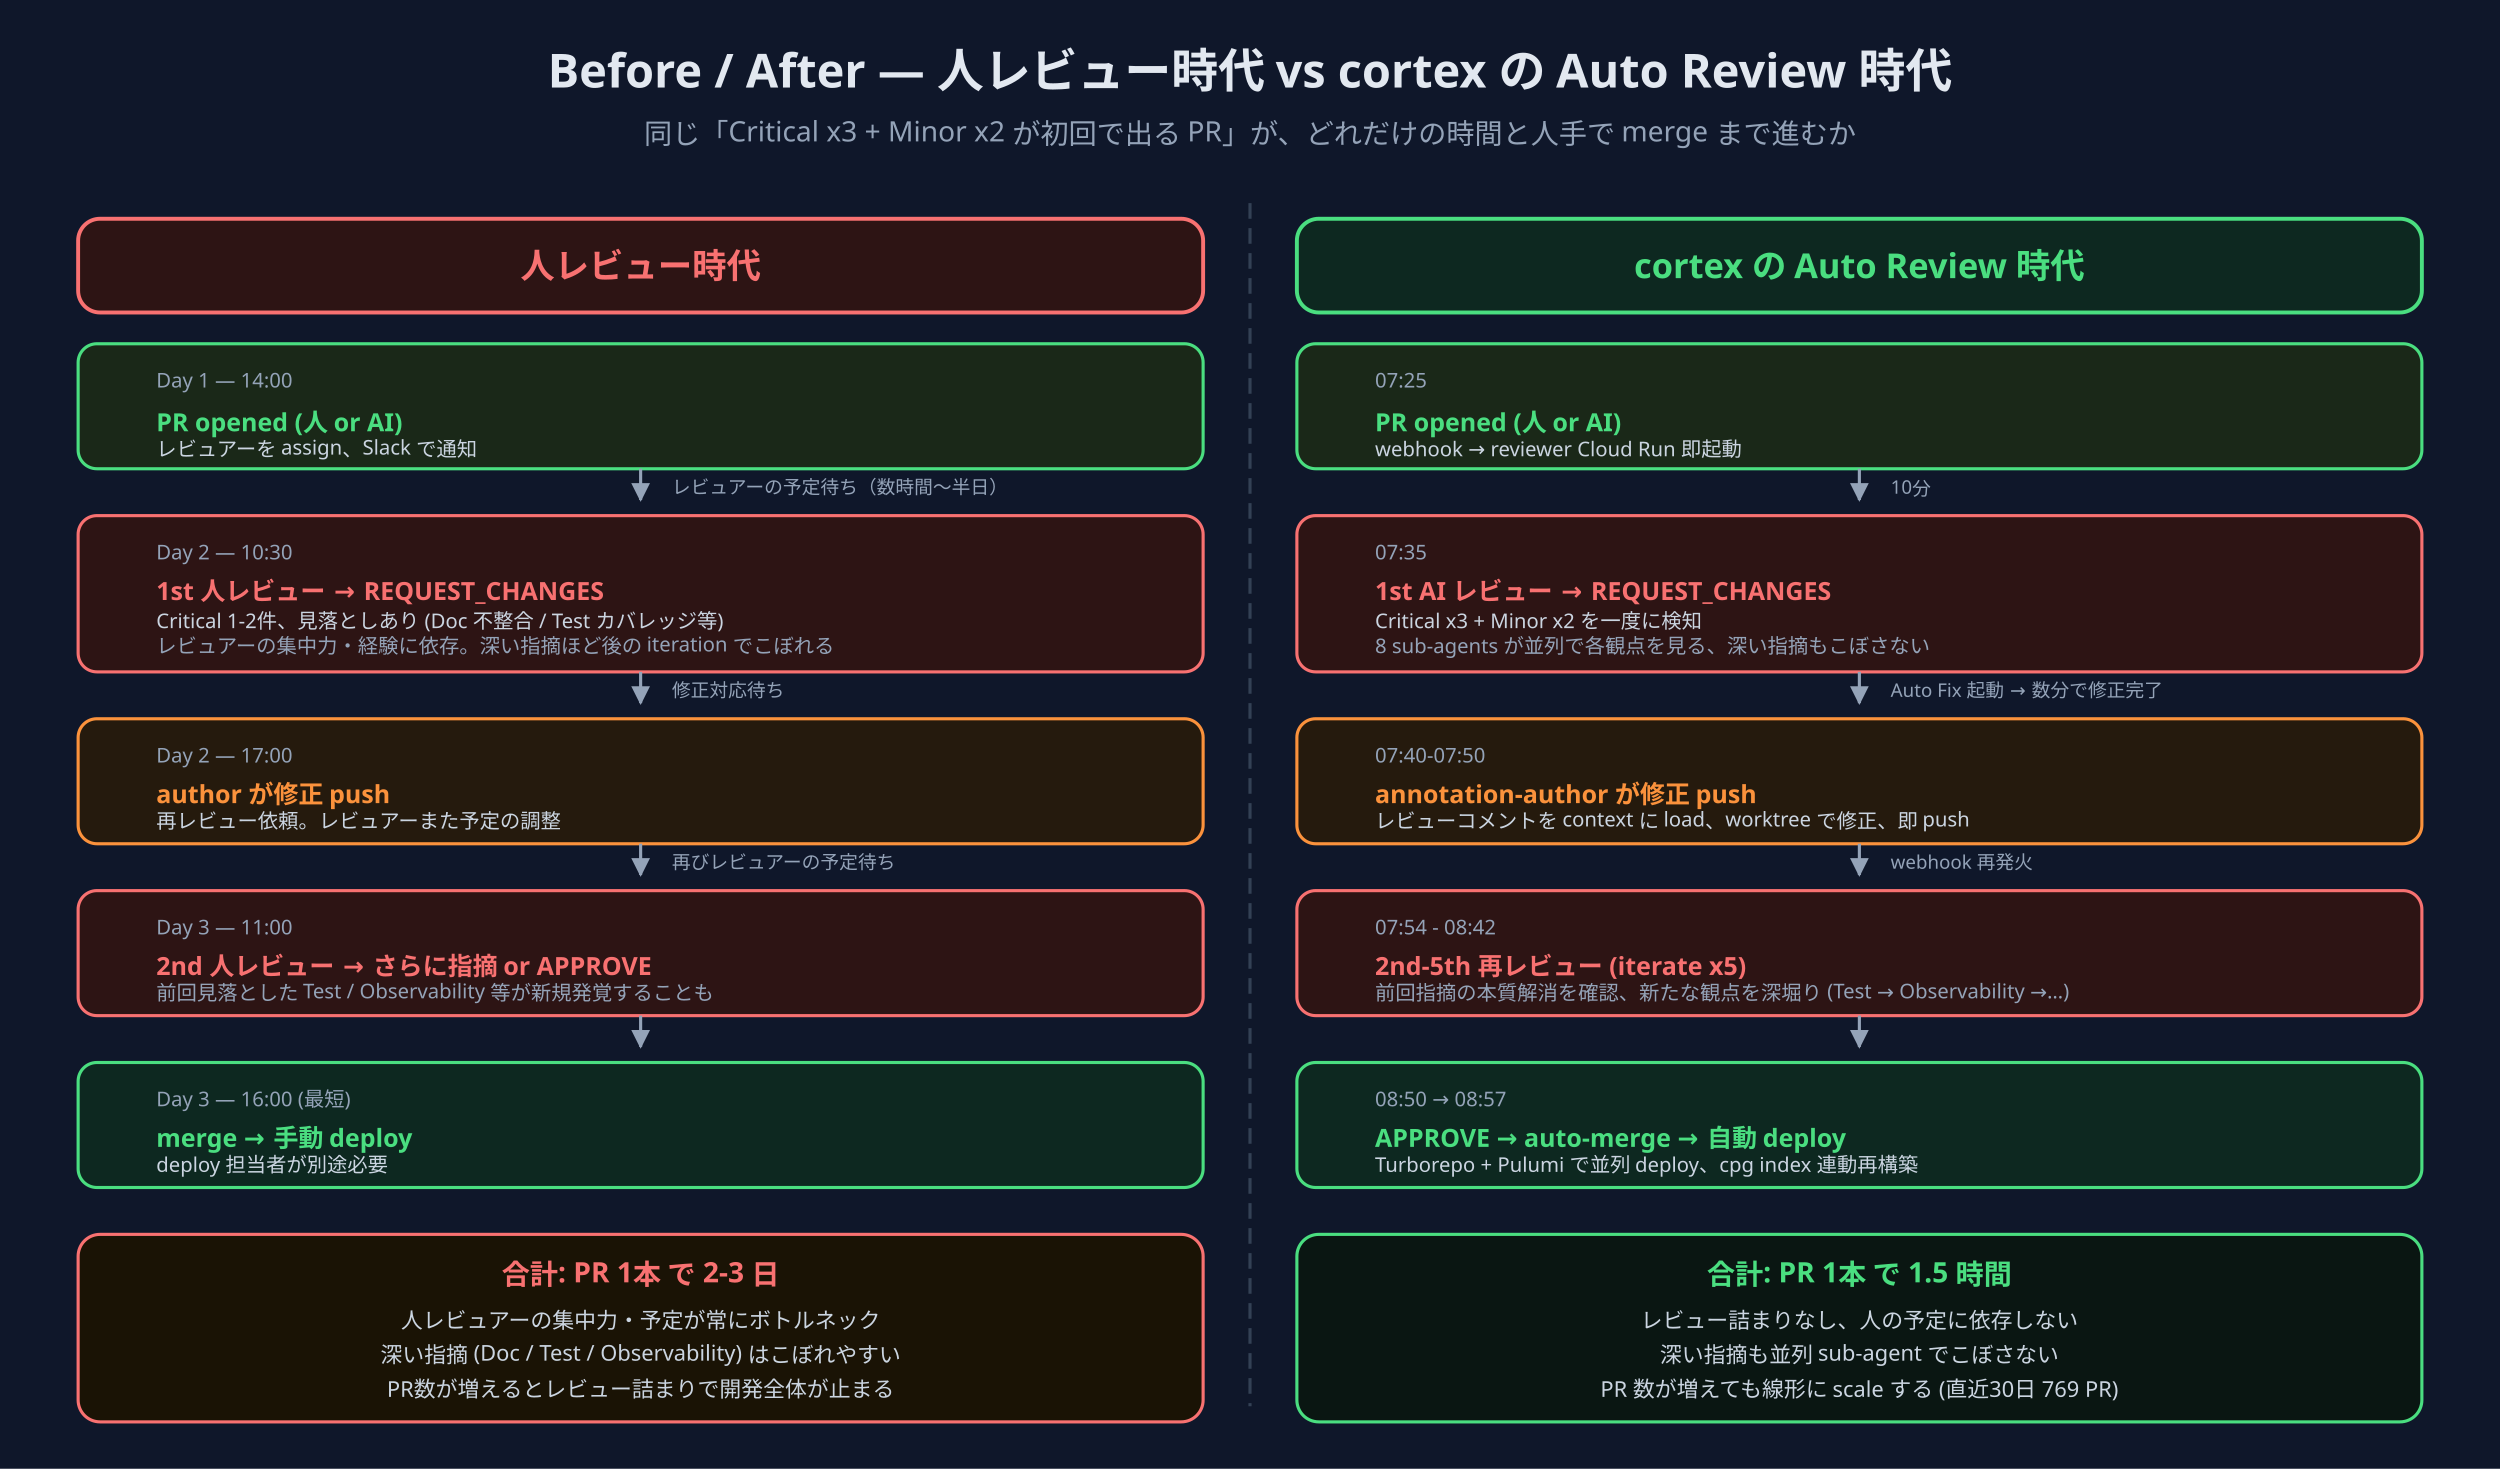
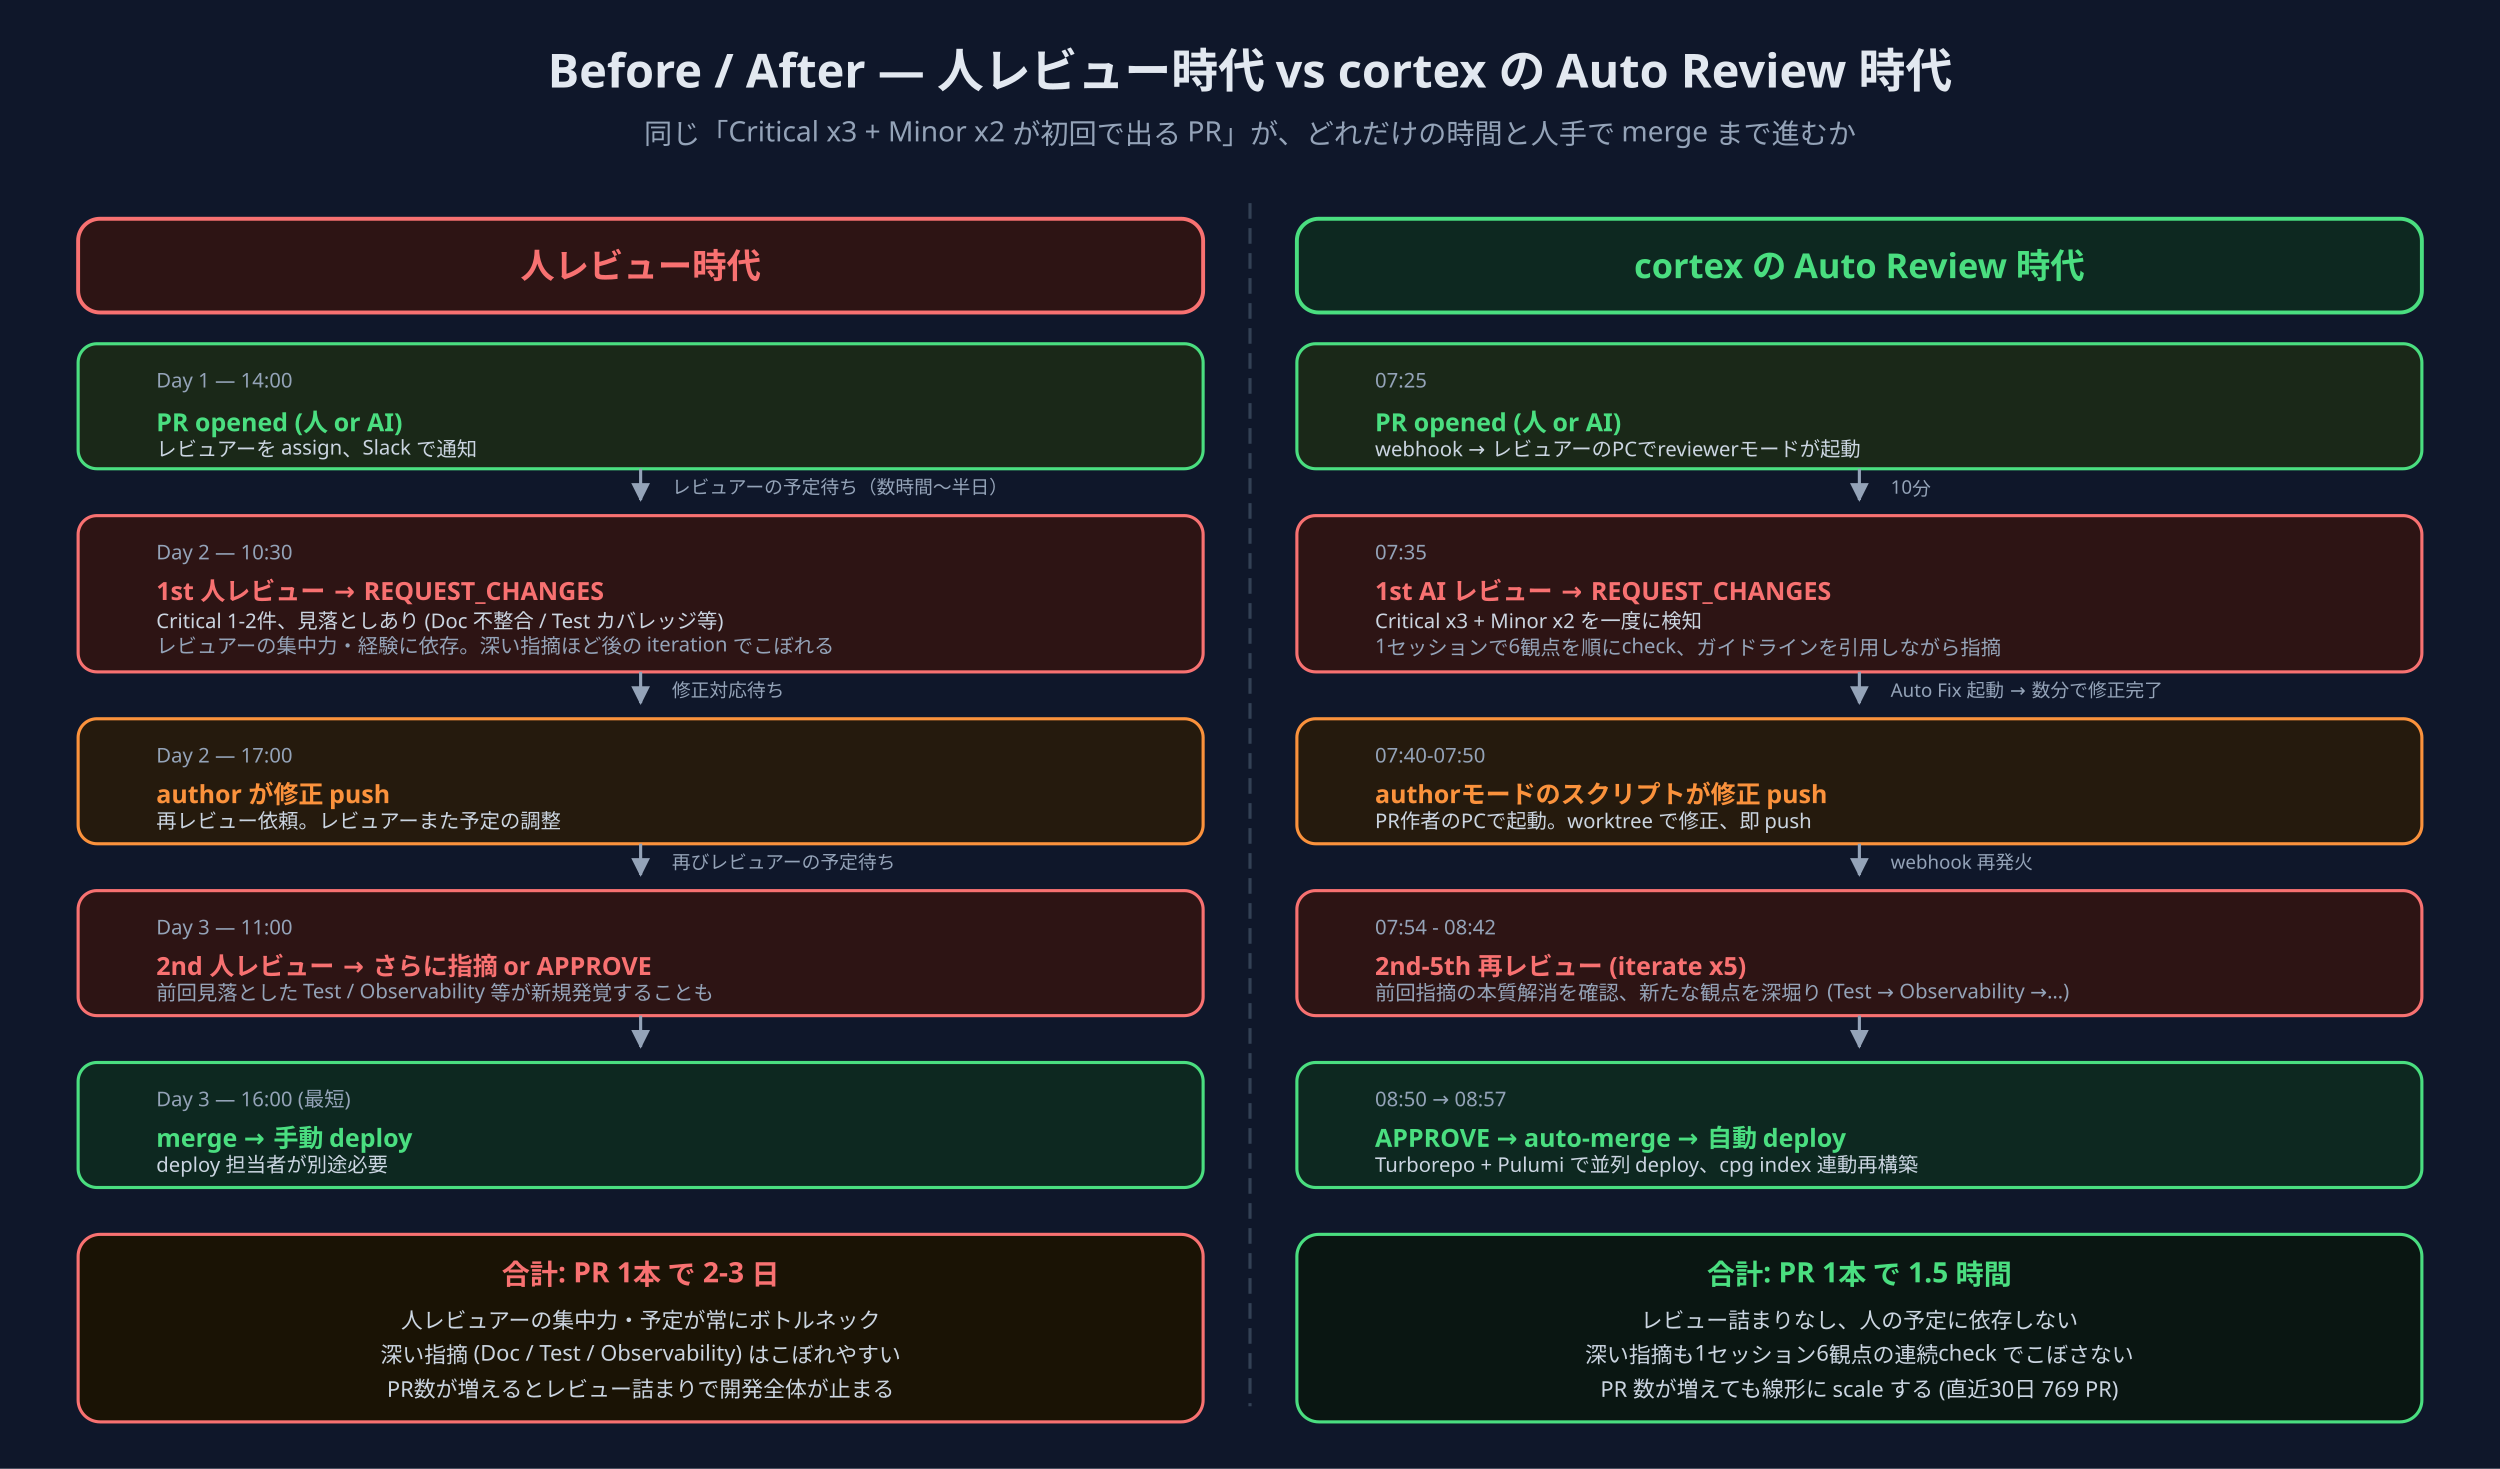
<svg xmlns="http://www.w3.org/2000/svg" width="1600" height="940" viewBox="0 0 1600 940">
  <rect width="1600" height="940" fill="#0f172a" />
  <defs>
    <marker id="a-94a3b8" viewBox="0 0 10 10" refX="9" refY="5" markerWidth="6" markerHeight="6" orient="auto-start-reverse">
      <path d="M 0 0 L 10 5 L 0 10 z" fill="#94a3b8" />
    </marker>
    <marker id="a-f87171" viewBox="0 0 10 10" refX="9" refY="5" markerWidth="6" markerHeight="6" orient="auto-start-reverse">
      <path d="M 0 0 L 10 5 L 0 10 z" fill="#f87171" />
    </marker>
    <marker id="a-4ade80" viewBox="0 0 10 10" refX="9" refY="5" markerWidth="6" markerHeight="6" orient="auto-start-reverse">
      <path d="M 0 0 L 10 5 L 0 10 z" fill="#4ade80" />
    </marker>
    <marker id="a-fb923c" viewBox="0 0 10 10" refX="9" refY="5" markerWidth="6" markerHeight="6" orient="auto-start-reverse">
      <path d="M 0 0 L 10 5 L 0 10 z" fill="#fb923c" />
    </marker>
  </defs>
  <text x="800" y="56" font-size="30" fill="#e2e8f0" text-anchor="middle" font-weight="bold" font-family="Noto Sans JP, sans-serif">Before / After — 人レビュー時代 vs cortex の Auto Review 時代</text>
  <text x="800" y="92" font-size="18" fill="#94a3b8" text-anchor="middle" font-family="Noto Sans JP, sans-serif">同じ「Critical x3 + Minor x2 が初回で出る PR」が、どれだけの時間と人手で merge まで進むか</text>
  <line x1="800" y1="130" x2="800" y2="900" stroke="#334155" stroke-width="2" stroke-dasharray="10 6" />
  <g font-family="Noto Sans JP, sans-serif">
    <rect x="50" y="140" width="720" height="60" rx="14" fill="#2d1414" stroke="#f87171" stroke-width="2.5" />
    <text x="410" y="178" font-size="22" fill="#f87171" text-anchor="middle" font-weight="bold">人レビュー時代</text>
  </g>
  <g font-family="Noto Sans JP, sans-serif">
    <rect x="50" y="220" width="720" height="80" rx="12" fill="#1a2818" stroke="#4ade80" stroke-width="2" />
    <text x="100" y="248" font-size="13" fill="#94a3b8">Day 1 — 14:00</text>
    <text x="100" y="276" font-size="16" fill="#4ade80" font-weight="bold">PR opened (人 or AI)</text>
    <text x="100" y="292" font-size="13" fill="#cbd5e1">レビュアーを assign、Slack で通知</text>
  </g>
  <line x1="410" y1="300" x2="410" y2="320" stroke="#94a3b8" stroke-width="2" marker-end="url(#a-94a3b8)" />
  <text x="430" y="316" font-size="12" fill="#94a3b8" font-family="Noto Sans JP, sans-serif">レビュアーの予定待ち（数時間〜半日）</text>
  <g font-family="Noto Sans JP, sans-serif">
    <rect x="50" y="330" width="720" height="100" rx="12" fill="#2d1414" stroke="#f87171" stroke-width="2" />
    <text x="100" y="358" font-size="13" fill="#94a3b8">Day 2 — 10:30</text>
    <text x="100" y="384" font-size="16" fill="#f87171" font-weight="bold">1st 人レビュー → REQUEST_CHANGES</text>
    <text x="100" y="402" font-size="13" fill="#cbd5e1">Critical 1-2件、見落としあり (Doc 不整合 / Test カバレッジ等)</text>
    <text x="100" y="418" font-size="13" fill="#94a3b8">レビュアーの集中力・経験に依存。深い指摘ほど後の iteration でこぼれる</text>
  </g>
  <line x1="410" y1="430" x2="410" y2="450" stroke="#94a3b8" stroke-width="2" marker-end="url(#a-94a3b8)" />
  <text x="430" y="446" font-size="12" fill="#94a3b8" font-family="Noto Sans JP, sans-serif">修正対応待ち</text>
  <g font-family="Noto Sans JP, sans-serif">
    <rect x="50" y="460" width="720" height="80" rx="12" fill="#251a0d" stroke="#fb923c" stroke-width="2" />
    <text x="100" y="488" font-size="13" fill="#94a3b8">Day 2 — 17:00</text>
    <text x="100" y="514" font-size="16" fill="#fb923c" font-weight="bold">author が修正 push</text>
    <text x="100" y="530" font-size="13" fill="#cbd5e1">再レビュー依頼。レビュアーまた予定の調整</text>
  </g>
  <line x1="410" y1="540" x2="410" y2="560" stroke="#94a3b8" stroke-width="2" marker-end="url(#a-94a3b8)" />
  <text x="430" y="556" font-size="12" fill="#94a3b8" font-family="Noto Sans JP, sans-serif">再びレビュアーの予定待ち</text>
  <g font-family="Noto Sans JP, sans-serif">
    <rect x="50" y="570" width="720" height="80" rx="12" fill="#2d1414" stroke="#f87171" stroke-width="2" />
    <text x="100" y="598" font-size="13" fill="#94a3b8">Day 3 — 11:00</text>
    <text x="100" y="624" font-size="16" fill="#f87171" font-weight="bold">2nd 人レビュー → さらに指摘 or APPROVE</text>
    <text x="100" y="640" font-size="13" fill="#94a3b8">前回見落とした Test / Observability 等が新規発覚することも</text>
  </g>
  <line x1="410" y1="650" x2="410" y2="670" stroke="#94a3b8" stroke-width="2" marker-end="url(#a-94a3b8)" />
  <g font-family="Noto Sans JP, sans-serif">
    <rect x="50" y="680" width="720" height="80" rx="12" fill="#0d2820" stroke="#4ade80" stroke-width="2" />
    <text x="100" y="708" font-size="13" fill="#94a3b8">Day 3 — 16:00 (最短)</text>
    <text x="100" y="734" font-size="16" fill="#4ade80" font-weight="bold">merge → 手動 deploy</text>
    <text x="100" y="750" font-size="13" fill="#cbd5e1">deploy 担当者が別途必要</text>
  </g>
  <g font-family="Noto Sans JP, sans-serif">
    <rect x="50" y="790" width="720" height="120" rx="14" fill="#1a1305" stroke="#f87171" stroke-width="2" />
    <text x="410" y="822" font-size="18" fill="#f87171" text-anchor="middle" font-weight="bold">合計: PR 1本 で 2-3 日</text>
    <text x="410" y="850" font-size="14" fill="#cbd5e1" text-anchor="middle">人レビュアーの集中力・予定が常にボトルネック</text>
    <text x="410" y="872" font-size="14" fill="#cbd5e1" text-anchor="middle">深い指摘 (Doc / Test / Observability) はこぼれやすい</text>
    <text x="410" y="894" font-size="14" fill="#cbd5e1" text-anchor="middle">PR数が増えるとレビュー詰まりで開発全体が止まる</text>
  </g>
  <g font-family="Noto Sans JP, sans-serif">
    <rect x="830" y="140" width="720" height="60" rx="14" fill="#0d2820" stroke="#4ade80" stroke-width="2.5" />
    <text x="1190" y="178" font-size="22" fill="#4ade80" text-anchor="middle" font-weight="bold">cortex の Auto Review 時代</text>
  </g>
  <g font-family="Noto Sans JP, sans-serif">
    <rect x="830" y="220" width="720" height="80" rx="12" fill="#1a2818" stroke="#4ade80" stroke-width="2" />
    <text x="880" y="248" font-size="13" fill="#94a3b8">07:25</text>
    <text x="880" y="276" font-size="16" fill="#4ade80" font-weight="bold">PR opened (人 or AI)</text>
-     <text x="880" y="292" font-size="13" fill="#cbd5e1">webhook → reviewer Cloud Run 即起動</text>
+     <text x="880" y="292" font-size="13" fill="#cbd5e1">webhook → レビュアーのPCでreviewerモードが起動</text>
  </g>
  <line x1="1190" y1="300" x2="1190" y2="320" stroke="#94a3b8" stroke-width="2" marker-end="url(#a-94a3b8)" />
  <text x="1210" y="316" font-size="12" fill="#94a3b8" font-family="Noto Sans JP, sans-serif">10分</text>
  <g font-family="Noto Sans JP, sans-serif">
    <rect x="830" y="330" width="720" height="100" rx="12" fill="#2d1414" stroke="#f87171" stroke-width="2" />
    <text x="880" y="358" font-size="13" fill="#94a3b8">07:35</text>
    <text x="880" y="384" font-size="16" fill="#f87171" font-weight="bold">1st AI レビュー → REQUEST_CHANGES</text>
    <text x="880" y="402" font-size="13" fill="#cbd5e1">Critical x3 + Minor x2 を一度に検知</text>
-     <text x="880" y="418" font-size="13" fill="#94a3b8">8 sub-agents が並列で各観点を見る、深い指摘もこぼさない</text>
+     <text x="880" y="418" font-size="13" fill="#94a3b8">1セッションで6観点を順にcheck、ガイドラインを引用しながら指摘</text>
  </g>
  <line x1="1190" y1="430" x2="1190" y2="450" stroke="#94a3b8" stroke-width="2" marker-end="url(#a-94a3b8)" />
  <text x="1210" y="446" font-size="12" fill="#94a3b8" font-family="Noto Sans JP, sans-serif">Auto Fix 起動 → 数分で修正完了</text>
  <g font-family="Noto Sans JP, sans-serif">
    <rect x="830" y="460" width="720" height="80" rx="12" fill="#251a0d" stroke="#fb923c" stroke-width="2" />
    <text x="880" y="488" font-size="13" fill="#94a3b8">07:40-07:50</text>
-     <text x="880" y="514" font-size="16" fill="#fb923c" font-weight="bold">annotation-author が修正 push</text>
-     <text x="880" y="530" font-size="13" fill="#cbd5e1">レビューコメントを context に load、worktree で修正、即 push</text>
+     <text x="880" y="514" font-size="16" fill="#fb923c" font-weight="bold">authorモードのスクリプトが修正 push</text>
+     <text x="880" y="530" font-size="13" fill="#cbd5e1">PR作者のPCで起動。worktree で修正、即 push</text>
  </g>
  <line x1="1190" y1="540" x2="1190" y2="560" stroke="#94a3b8" stroke-width="2" marker-end="url(#a-94a3b8)" />
  <text x="1210" y="556" font-size="12" fill="#94a3b8" font-family="Noto Sans JP, sans-serif">webhook 再発火</text>
  <g font-family="Noto Sans JP, sans-serif">
    <rect x="830" y="570" width="720" height="80" rx="12" fill="#2d1414" stroke="#f87171" stroke-width="2" />
    <text x="880" y="598" font-size="13" fill="#94a3b8">07:54 - 08:42</text>
    <text x="880" y="624" font-size="16" fill="#f87171" font-weight="bold">2nd-5th 再レビュー (iterate x5)</text>
    <text x="880" y="640" font-size="13" fill="#94a3b8">前回指摘の本質解消を確認、新たな観点を深堀り (Test → Observability →…)</text>
  </g>
  <line x1="1190" y1="650" x2="1190" y2="670" stroke="#94a3b8" stroke-width="2" marker-end="url(#a-94a3b8)" />
  <g font-family="Noto Sans JP, sans-serif">
    <rect x="830" y="680" width="720" height="80" rx="12" fill="#0d2820" stroke="#4ade80" stroke-width="2" />
    <text x="880" y="708" font-size="13" fill="#94a3b8">08:50 → 08:57</text>
    <text x="880" y="734" font-size="16" fill="#4ade80" font-weight="bold">APPROVE → auto-merge → 自動 deploy</text>
    <text x="880" y="750" font-size="13" fill="#cbd5e1">Turborepo + Pulumi で並列 deploy、cpg index 連動再構築</text>
  </g>
  <g font-family="Noto Sans JP, sans-serif">
    <rect x="830" y="790" width="720" height="120" rx="14" fill="#0a1612" stroke="#4ade80" stroke-width="2" />
    <text x="1190" y="822" font-size="18" fill="#4ade80" text-anchor="middle" font-weight="bold">合計: PR 1本 で 1.5 時間</text>
    <text x="1190" y="850" font-size="14" fill="#cbd5e1" text-anchor="middle">レビュー詰まりなし、人の予定に依存しない</text>
-     <text x="1190" y="872" font-size="14" fill="#cbd5e1" text-anchor="middle">深い指摘も並列 sub-agent でこぼさない</text>
+     <text x="1190" y="872" font-size="14" fill="#cbd5e1" text-anchor="middle">深い指摘も1セッション6観点の連続check でこぼさない</text>
    <text x="1190" y="894" font-size="14" fill="#cbd5e1" text-anchor="middle">PR 数が増えても線形に scale する (直近30日 769 PR)</text>
  </g>
</svg>
